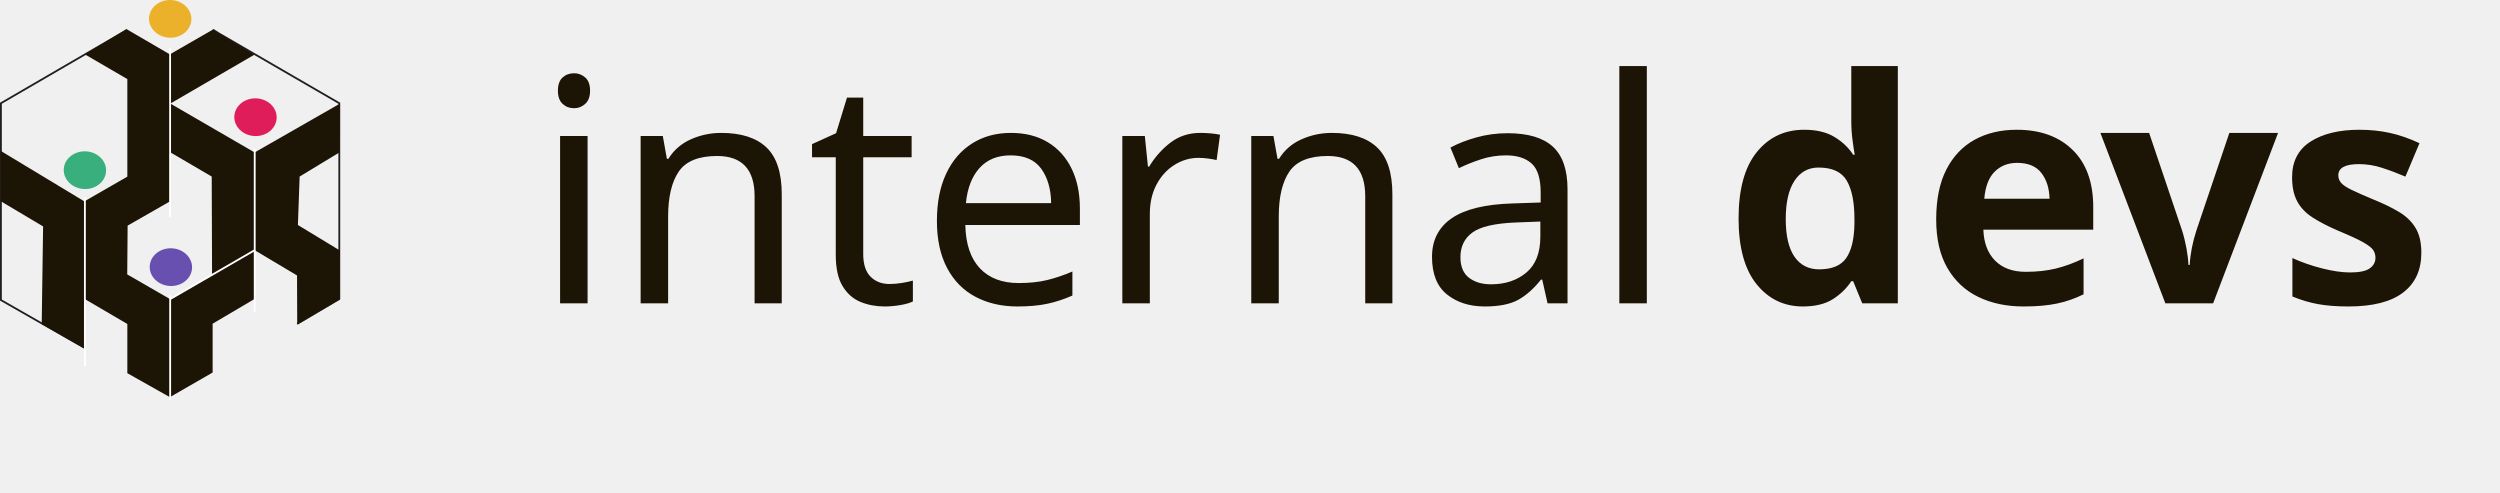
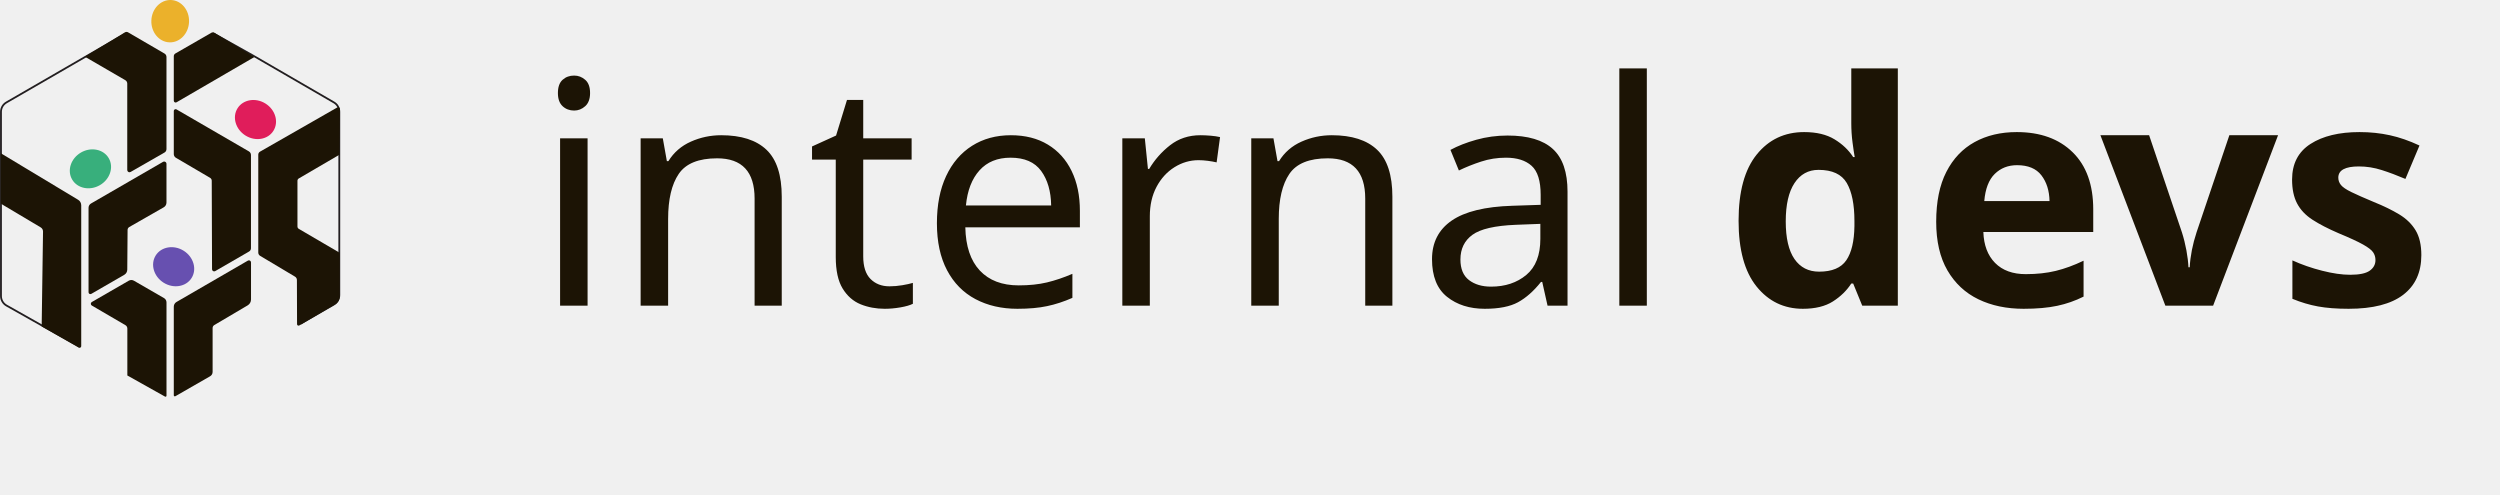
- <svg xmlns="http://www.w3.org/2000/svg" viewBox="0 0 1366.58 269.24">
+ <svg xmlns="http://www.w3.org/2000/svg" viewBox="0 0 1366.58 270.5">
  <defs>
-     <style>.cls-1{fill:#ebb12b;}.cls-2{font-size:170.65px;font-family:Poppins-Regular, Poppins;}.cls-2,.cls-8{fill:#1c1405;}.cls-3{font-family:Poppins-Bold, Poppins;font-weight:700;}.cls-4,.cls-9{fill:none;stroke-miterlimit:10;}.cls-4{stroke:#221e20;}.cls-5{fill:#e01d5b;}.cls-6{fill:#38af7c;}.cls-7{fill:#6750b0;}.cls-9{stroke:#fff;}</style>
+     <style>.cls-1{fill:#ebb12b;}.cls-2{font-size:170.65px;font-family:Poppins-Regular, Poppins;}.cls-2,.cls-8{fill:#1c1405;}.cls-3{font-family:Poppins-Bold, Poppins;font-weight:700;}.cls-4{fill:none;stroke:#221e20;stroke-miterlimit:10;}.cls-5{fill:#e01d5b;}.cls-6{fill:#38af7c;}.cls-7{fill:#6750b0;}</style>
  </defs>
  <g id="Capa_2" data-name="Capa 2">
    <g id="Capa_1-2" data-name="Capa 1">
-       <ellipse class="cls-1" cx="93.04" cy="10.31" rx="10.31" ry="11.58" transform="translate(79.26 102.9) rotate(-87.86)" />
-       <text class="cls-2" transform="translate(291.66 165.82)">internal<tspan class="cls-3" x="651.03" y="0">devs</tspan>
+       <ellipse class="cls-1" cx="93.04" cy="11.58" rx="11.58" ry="10.31" transform="translate(77.99 104.12) rotate(-87.86)" />
+       <text class="cls-2" transform="translate(291.66 167.09)">internal<tspan class="cls-3" x="651.03" y="0">devs</tspan>
      </text>
-       <polyline class="cls-4" points="116.36 16.19 119.47 18.16 138.17 29.01 185.47 56.43 185.47 163.43 162.47 177.04" />
-       <polyline class="cls-4" points="46.6 190.38 0.5 164.03 0.5 56.43 69.42 16.38" />
-       <ellipse class="cls-5" cx="139.66" cy="64.07" rx="10.31" ry="11.58" transform="translate(70.42 201.24) rotate(-87.86)" />
-       <ellipse class="cls-6" cx="46.42" cy="93.02" rx="10.31" ry="11.58" transform="translate(-48.27 135.94) rotate(-87.86)" />
-       <ellipse class="cls-7" cx="93.42" cy="146.03" rx="10.31" ry="11.58" transform="translate(-56 233.93) rotate(-87.86)" />
-       <path class="cls-8" d="M163.79,96.5l21.79-13.21.2-26.63-46.6,26.67L93.1,56.61l46-26.74L116.32,16.19,92.83,29.72,69.14,15.91,46.4,29.72,69.61,43.23V96.54l-23.5,13.54L.41,82.49.43,110l23.13,13.77-.76,53.38,23.56,13.47.07-27.1L69.61,177.1V204L92.85,217.1l23.38-13.47V176.94l22.93-13.53.11-26.55v-.05h0l23.1,13.77.1,26.76,23.3-13.7V136.92L162.85,123ZM69.55,150l.21-26.67,23.1-13.22V83.37l.06,0v-.21l22.81,13.35.19,53.77L93,163.53v0Z" />
-       <line class="cls-9" x1="139.23" y1="81.34" x2="139.23" y2="170.33" />
-       <line class="cls-9" x1="139.23" y1="136.75" x2="93.11" y2="163.44" />
-       <line class="cls-9" x1="93.02" y1="218.72" x2="93.02" y2="161.33" />
-       <line class="cls-9" x1="46.4" y1="200.16" x2="46.4" y2="107.94" />
-       <line class="cls-9" x1="92.99" y1="118.61" x2="92.99" y2="26.39" />
+       <path class="cls-4" d="M116.48,18.15l21.69,12.13L182.55,56a5.83,5.83,0,0,1,2.92,5.06V161.28a6,6,0,0,1-2.94,5.15L164.2,177" />
+       <path class="cls-4" d="M43.55,189.58,3.53,167a6,6,0,0,1-3-5.23V61.12a5.94,5.94,0,0,1,3-5.14L68.64,18.34" />
+       <ellipse class="cls-5" cx="139.66" cy="65.34" rx="10.31" ry="11.58" transform="translate(10.03 148.84) rotate(-57.86)" />
+       <ellipse class="cls-6" cx="49.43" cy="92.29" rx="11.58" ry="10.31" transform="translate(-39.52 37.08) rotate(-30)" />
+       <ellipse class="cls-7" cx="94.92" cy="145.8" rx="10.31" ry="11.58" transform="translate(-79.03 148.61) rotate(-57.86)" />
+       <path class="cls-8" d="M115.55,17.9,95.86,29.24A1.75,1.75,0,0,0,95,30.75V55.07a1,1,0,0,0,1.49.85l42.64-24.79-22-13.22A1.52,1.52,0,0,0,115.55,17.9Z" />
+       <path class="cls-8" d="M.41,83.75l0,27.55,21.84,13a2.59,2.59,0,0,1,1.27,2.27l-.74,51.88L43.07,190a.89.89,0,0,0,1.33-.77v-77a3.47,3.47,0,0,0-1.66-3Z" />
+       <path class="cls-8" d="M95,60.65v23.6a2.34,2.34,0,0,0,1.16,2L114.83,97.2a1.84,1.84,0,0,1,.91,1.58l.17,48.42a1.15,1.15,0,0,0,1.72,1l18.56-10.74a2.06,2.06,0,0,0,1-1.79V84.76a2.28,2.28,0,0,0-1.13-2l-39.65-23A1,1,0,0,0,95,60.65Z" />
+       <path class="cls-8" d="M96.48,165.07A2.94,2.94,0,0,0,95,167.61V216.1a.57.57,0,0,0,.85.49l19-10.91a2.73,2.73,0,0,0,1.37-2.38v-24a1.86,1.86,0,0,1,.92-1.61l18.25-10.77a3.71,3.71,0,0,0,1.82-3.19V143.45a1.13,1.13,0,0,0-1.69-1Z" />
+       <path class="cls-8" d="M163.32,97.55l22.26-13,.19-25.06a.9.9,0,0,0-1.35-.79L142.18,82.87a1.92,1.92,0,0,0-1,1.66v53.54a2.07,2.07,0,0,0,1,1.77l19.12,11.41a2.12,2.12,0,0,1,1,1.81l.08,24.15a.81.81,0,0,0,1.22.7l19.74-11.61a4.78,4.78,0,0,0,2.35-4.12v-24L163.33,125.1a1.5,1.5,0,0,1-.73-1.28v-25A1.46,1.46,0,0,1,163.32,97.55Z" />
+       <path class="cls-8" d="M70.4,153.43,50.18,165.1a1.11,1.11,0,0,0,0,1.91l18.37,10.73a2.14,2.14,0,0,1,1.06,1.86v25.65L90.2,216.79a.54.54,0,0,0,.81-.48v-51a2.73,2.73,0,0,0-1.37-2.38l-16.4-9.47A2.83,2.83,0,0,0,70.4,153.43Z" />
+       <path class="cls-8" d="M48.4,113.58v46.18a1,1,0,0,0,1.52.87l18-10.4a3.28,3.28,0,0,0,1.65-2.82l.17-21.72a1.83,1.83,0,0,1,.92-1.59l18.78-10.74A3,3,0,0,0,91,110.74V89.57a1.26,1.26,0,0,0-1.89-1.09L49.75,111.24A2.7,2.7,0,0,0,48.4,113.58Z" />
+       <path class="cls-8" d="M68.3,17.68,46.4,31,68.56,43.87a2.16,2.16,0,0,1,1,1.85V93a1.22,1.22,0,0,0,1.83,1L89.9,83.39A2.18,2.18,0,0,0,91,81.51V31.15a2.18,2.18,0,0,0-1.08-1.88L70,17.67A1.65,1.65,0,0,0,68.3,17.68Z" />
    </g>
  </g>
</svg>
